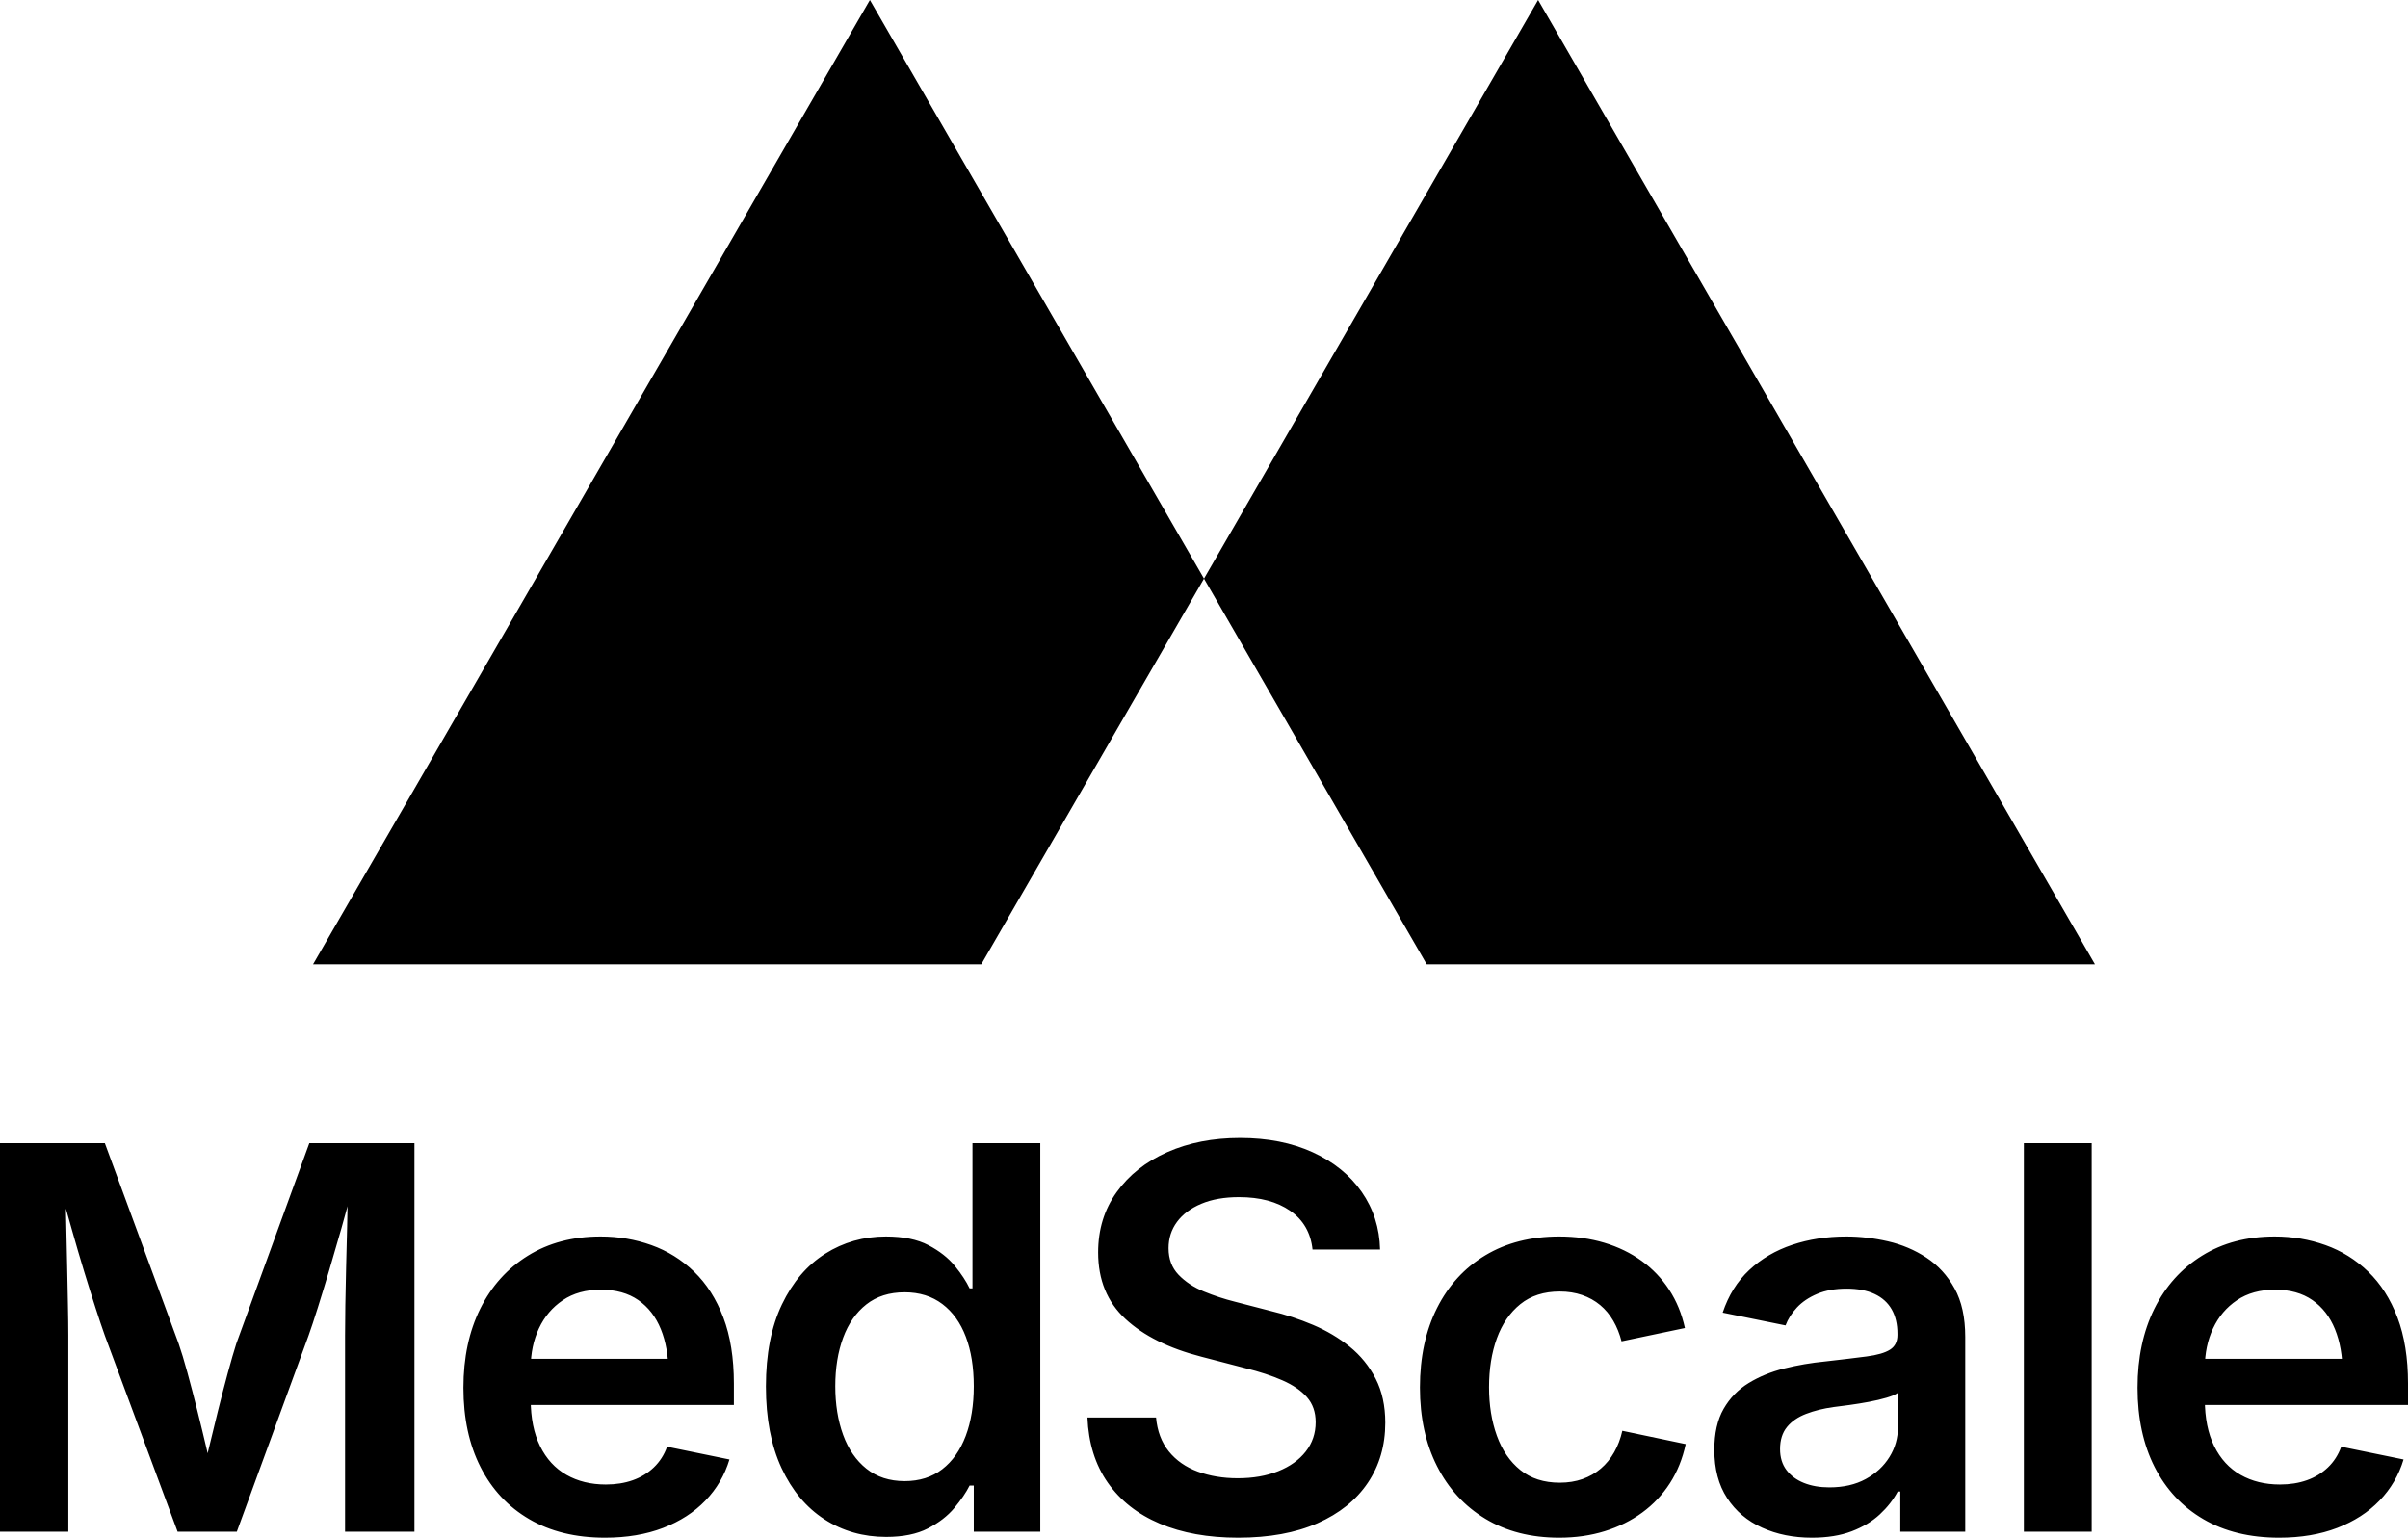
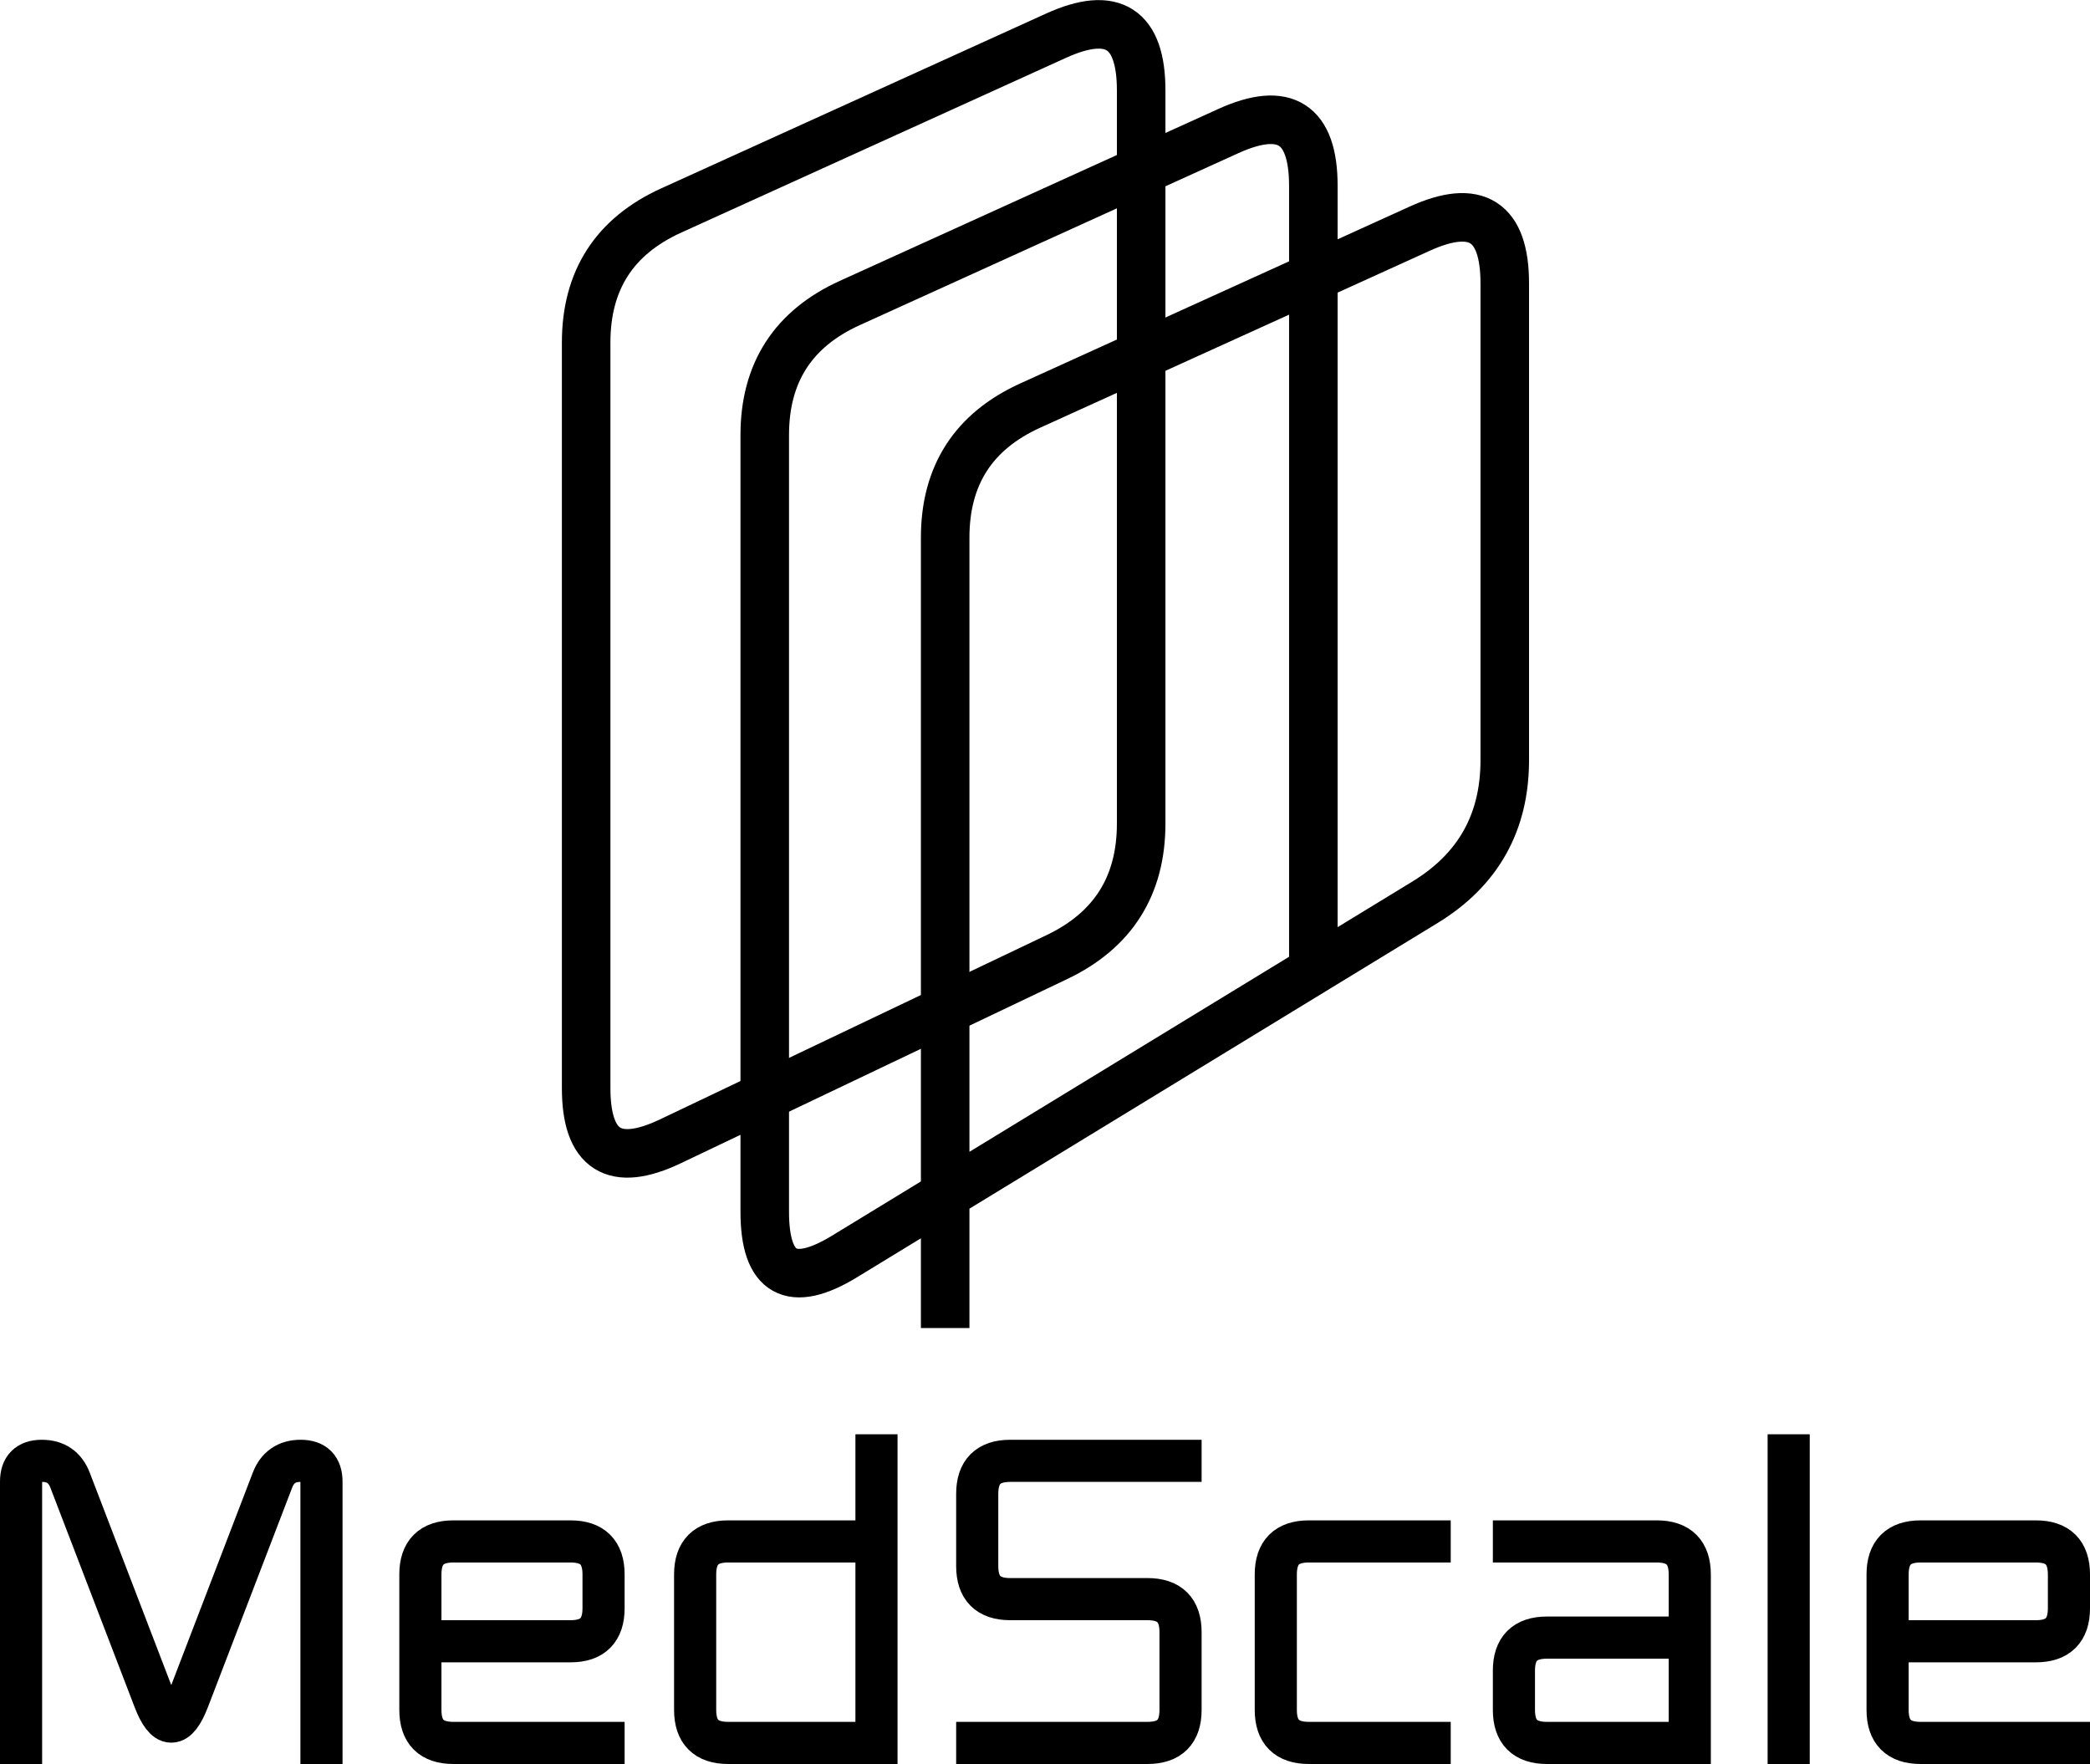
- <svg xmlns="http://www.w3.org/2000/svg" viewBox="0 0 324.324 207.138" role="img" aria-labelledby="title description">
-   <g fill="#000000">
-     <g transform="translate(42.16216 0) scale(1.5)">
-       <path d="M0 86.603 L50 0 L80 51.962 L60 86.603 Z M80 51.962 L110 0 L160 86.603 L100 86.603 Z" />
-     </g>
-     <g transform="translate(0 153.2865) scale(0.719425)">
-       <path fill-rule="nonzero" d="M12.793 73.730L0 73.730L0 0.977L19.629 0.977L33.447 38.525Q34.180 40.625 35.083 43.921Q35.986 47.217 36.938 51.025Q37.891 54.834 38.745 58.472Q39.600 62.109 40.186 64.893L37.549 64.893Q38.135 62.158 38.989 58.569Q39.844 54.980 40.796 51.147Q41.748 47.314 42.651 43.994Q43.555 40.674 44.238 38.525L57.910 0.977L77.588 0.977L77.588 73.730L64.600 73.730L64.600 37.012Q64.600 34.668 64.648 31.348Q64.697 28.027 64.795 24.219Q64.893 20.410 64.990 16.528Q65.088 12.646 65.088 9.131L66.016 9.131Q65.039 12.988 63.892 17.017Q62.744 21.045 61.621 24.829Q60.498 28.613 59.497 31.787Q58.496 34.961 57.764 37.012L44.336 73.730L33.252 73.730L19.629 37.012Q18.896 34.961 17.896 31.860Q16.895 28.760 15.747 25Q14.600 21.240 13.452 17.163Q12.305 13.086 11.182 9.131L12.256 9.131Q12.305 12.402 12.402 16.235Q12.500 20.068 12.573 23.926Q12.646 27.783 12.720 31.177Q12.793 34.570 12.793 37.012ZM113.271 74.854Q105.020 74.854 99.087 71.387Q93.154 67.920 89.956 61.621Q86.758 55.322 86.758 46.777Q86.758 38.330 89.907 31.982Q93.057 25.635 98.843 22.046Q104.629 18.457 112.441 18.457Q117.422 18.457 121.938 20.068Q126.455 21.680 129.946 25.049Q133.438 28.418 135.415 33.618Q137.393 38.818 137.393 45.996L137.393 50L92.764 50L92.764 41.357L131.094 41.357L125.137 43.896Q125.137 39.307 123.721 35.815Q122.305 32.324 119.497 30.371Q116.689 28.418 112.490 28.418Q108.291 28.418 105.361 30.396Q102.432 32.373 100.894 35.669Q99.355 38.965 99.355 43.018L99.355 48.975Q99.355 54.150 101.113 57.715Q102.871 61.279 106.045 63.086Q109.219 64.893 113.418 64.893Q116.201 64.893 118.472 64.087Q120.742 63.281 122.402 61.694Q124.063 60.107 124.893 57.813L136.563 60.205Q135.244 64.600 132.070 67.896Q128.896 71.191 124.136 73.022Q119.375 74.854 113.271 74.854ZM165.898 74.707Q159.453 74.707 154.351 71.411Q149.248 68.115 146.318 61.816Q143.389 55.518 143.389 46.533Q143.389 37.451 146.392 31.177Q149.395 24.902 154.497 21.680Q159.600 18.457 165.850 18.457Q170.732 18.457 173.833 20.093Q176.934 21.729 178.765 23.975Q180.596 26.221 181.523 28.174L182.061 28.174L182.061 0.977L194.756 0.977L194.756 73.730L182.305 73.730L182.305 65.088L181.523 65.088Q180.547 67.041 178.667 69.287Q176.787 71.533 173.711 73.120Q170.635 74.707 165.898 74.707ZM169.365 64.258Q173.516 64.258 176.396 62.036Q179.277 59.814 180.791 55.811Q182.305 51.807 182.305 46.484Q182.305 41.162 180.815 37.231Q179.326 33.301 176.421 31.104Q173.516 28.906 169.365 28.906Q165.068 28.906 162.188 31.177Q159.307 33.447 157.842 37.427Q156.377 41.406 156.377 46.484Q156.377 51.563 157.842 55.591Q159.307 59.619 162.212 61.938Q165.117 64.258 169.365 64.258ZM231.807 74.854Q223.359 74.854 217.134 72.217Q210.908 69.580 207.393 64.551Q203.877 59.521 203.584 52.344L216.426 52.344Q216.768 56.152 218.818 58.691Q220.869 61.230 224.238 62.476Q227.607 63.721 231.709 63.721Q236.006 63.721 239.302 62.402Q242.598 61.084 244.453 58.716Q246.309 56.348 246.309 53.223Q246.309 50.391 244.673 48.535Q243.037 46.680 240.083 45.386Q237.129 44.092 233.174 43.115L224.922 40.967Q215.791 38.623 210.688 33.887Q205.586 29.150 205.586 21.436Q205.586 14.990 209.053 10.156Q212.520 5.322 218.525 2.661Q224.531 0 232.148 0Q239.912 0 245.771 2.686Q251.631 5.371 254.927 10.107Q258.223 14.844 258.369 20.898L245.723 20.898Q245.234 16.211 241.548 13.647Q237.861 11.084 231.953 11.084Q227.852 11.084 224.897 12.329Q221.943 13.574 220.356 15.723Q218.770 17.871 218.770 20.654Q218.770 23.682 220.649 25.635Q222.529 27.588 225.386 28.760Q228.242 29.932 231.172 30.664L237.959 32.422Q242.012 33.398 245.820 35.010Q249.629 36.621 252.681 39.087Q255.732 41.553 257.539 45.068Q259.346 48.584 259.346 53.320Q259.346 59.717 256.074 64.575Q252.803 69.434 246.650 72.144Q240.498 74.854 231.807 74.854ZM291.904 74.854Q283.945 74.854 278.086 71.313Q272.227 67.773 269.028 61.450Q265.830 55.127 265.830 46.729Q265.830 38.232 269.028 31.860Q272.227 25.488 278.086 21.973Q283.945 18.457 291.904 18.457Q296.445 18.457 300.352 19.629Q304.258 20.801 307.334 23.022Q310.410 25.244 312.485 28.418Q314.561 31.592 315.439 35.596L303.574 38.086Q303.037 35.986 302.036 34.253Q301.035 32.520 299.570 31.299Q298.105 30.078 296.201 29.419Q294.297 28.760 292.002 28.760Q287.559 28.760 284.629 31.128Q281.699 33.496 280.234 37.524Q278.770 41.553 278.770 46.680Q278.770 51.709 280.234 55.762Q281.699 59.814 284.629 62.183Q287.559 64.551 292.002 64.551Q294.346 64.551 296.274 63.867Q298.203 63.184 299.692 61.914Q301.182 60.645 302.207 58.838Q303.232 57.031 303.721 54.834L315.586 57.324Q314.707 61.426 312.632 64.648Q310.557 67.871 307.456 70.142Q304.355 72.412 300.425 73.633Q296.494 74.854 291.904 74.854ZM339.209 74.854Q334.033 74.854 329.883 72.974Q325.732 71.094 323.340 67.432Q320.947 63.770 320.947 58.398Q320.947 53.760 322.681 50.732Q324.414 47.705 327.368 45.898Q330.322 44.092 334.033 43.164Q337.744 42.236 341.748 41.846Q346.484 41.309 349.463 40.918Q352.441 40.527 353.833 39.648Q355.225 38.770 355.225 36.914L355.225 36.670Q355.225 33.984 354.150 32.104Q353.076 30.225 350.952 29.224Q348.828 28.223 345.703 28.223Q342.529 28.223 340.210 29.199Q337.891 30.176 336.426 31.738Q334.961 33.301 334.277 35.107L322.510 32.715Q324.121 27.881 327.490 24.731Q330.859 21.582 335.522 20.020Q340.186 18.457 345.654 18.457Q349.512 18.457 353.442 19.360Q357.373 20.264 360.645 22.412Q363.916 24.561 365.918 28.174Q367.920 31.787 367.920 37.256L367.920 73.730L355.762 73.730L355.762 66.211L355.273 66.211Q354.053 68.506 351.929 70.483Q349.805 72.461 346.655 73.657Q343.506 74.854 339.209 74.854ZM342.480 65.430Q346.436 65.430 349.292 63.867Q352.148 62.305 353.735 59.741Q355.322 57.178 355.322 54.150L355.322 47.705Q354.688 48.193 353.198 48.633Q351.709 49.072 349.878 49.414Q348.047 49.756 346.265 50Q344.482 50.244 343.262 50.391Q340.430 50.781 338.135 51.660Q335.840 52.539 334.546 54.126Q333.252 55.713 333.252 58.252Q333.252 60.596 334.448 62.183Q335.645 63.770 337.720 64.600Q339.795 65.430 342.480 65.430ZM378.896 0.977L391.592 0.977L391.592 73.730L378.896 73.730ZM426.689 74.854Q418.438 74.854 412.505 71.387Q406.572 67.920 403.374 61.621Q400.176 55.322 400.176 46.777Q400.176 38.330 403.325 31.982Q406.475 25.635 412.261 22.046Q418.047 18.457 425.859 18.457Q430.840 18.457 435.356 20.068Q439.873 21.680 443.364 25.049Q446.855 28.418 448.833 33.618Q450.811 38.818 450.811 45.996L450.811 50L406.182 50L406.182 41.357L444.512 41.357L438.555 43.896Q438.555 39.307 437.139 35.815Q435.723 32.324 432.915 30.371Q430.107 28.418 425.908 28.418Q421.709 28.418 418.779 30.396Q415.850 32.373 414.312 35.669Q412.773 38.965 412.773 43.018L412.773 48.975Q412.773 54.150 414.531 57.715Q416.289 61.279 419.463 63.086Q422.637 64.893 426.836 64.893Q429.619 64.893 431.890 64.087Q434.160 63.281 435.820 61.694Q437.480 60.107 438.311 57.813L449.980 60.205Q448.662 64.600 445.488 67.896Q442.314 71.191 437.554 73.022Q432.793 74.854 426.689 74.854Z" />
-     </g>
+ <svg xmlns="http://www.w3.org/2000/svg" viewBox="0 0 1141 963" role="img" aria-labelledby="title description">
+   <g id="medscale-frames" transform="translate(306.500 0.000) scale(1)" fill="none" stroke="#000000" stroke-width="26.5" stroke-linejoin="round" stroke-linecap="butt">
+     <path d="M13.5 390.5L13.5 187Q13.5 136 59.93 114.91L270.07 19.47Q316.5 -1.62 316.5 49.38L316.5 449.56Q316.5 500.56 270.46 522.51L59.54 623.05Q13.5 645 13.5 594Z" />
+     <path d="M209.5 725L209.5 293.5Q209.5 242.5 255.93 221.41L468.57 124.83Q515 103.74 515 154.74L515 415Q515 466 471.46 492.56L154.54 685.94Q111 712.5 111 661.5L111 237.5Q111 186.5 157.43 165.41L364.07 71.56Q410.5 50.47 410.5 101.47L410.5 529.76" />
+   </g>
+   <g id="medscale-wordmark" transform="translate(0.000 783.000) scale(1)" fill="none" stroke="#000000" stroke-width="23" stroke-linejoin="round" stroke-linecap="butt">
+     <path d="M11.5 180L11.5 25.85Q11.5 14.5 22.85 14.5L22.85 14.5Q34.2 14.5 38.27 25.1L84.18 144.73Q93.5 169 102.82 144.73L148.73 25.1Q152.8 14.5 164.15 14.5L164.15 14.5Q175.5 14.5 175.5 25.85L175.5 180" />
+     <path d="M229.5 113L311.5 113Q329.5 113 329.5 95L329.5 76.5Q329.5 58.5 311.5 58.5L247.5 58.5Q229.5 58.5 229.5 76.5L229.5 150.5Q229.5 168.5 247.5 168.5L341 168.5" />
+     <path d="M478.5 58.5L397.5 58.5Q379.5 58.5 379.5 76.5L379.5 150.5Q379.5 168.5 397.5 168.5L478.5 168.5" />
+     <path d="M478.5 0L478.5 180" />
+     <path d="M656 14.5L551.5 14.5Q533.5 14.5 533.5 32.5L533.5 72Q533.5 90 551.5 90L626.5 90Q644.5 90 644.5 108L644.5 150.5Q644.5 168.5 626.5 168.5L522 168.5" />
+     <path d="M792 58.5L714.5 58.5Q696.5 58.5 696.5 76.5L696.5 150.5Q696.5 168.5 714.5 168.5L792 168.5" />
+     <path d="M815 58.5L904.5 58.5Q922.5 58.5 922.5 76.5L922.5 180" />
+     <path d="M922.5 111L844.5 111Q826.5 111 826.5 129L826.5 150.5Q826.5 168.5 844.5 168.5L922.5 168.5" />
+     <path d="M976.5 0L976.5 180" />
+     <path d="M1030.5 113L1111.5 113Q1129.5 113 1129.5 95L1129.5 76.5Q1129.5 58.5 1111.5 58.5L1048.5 58.5Q1030.5 58.5 1030.5 76.5L1030.5 150.5Q1030.5 168.5 1048.5 168.5L1141 168.5" />
  </g>
</svg>
